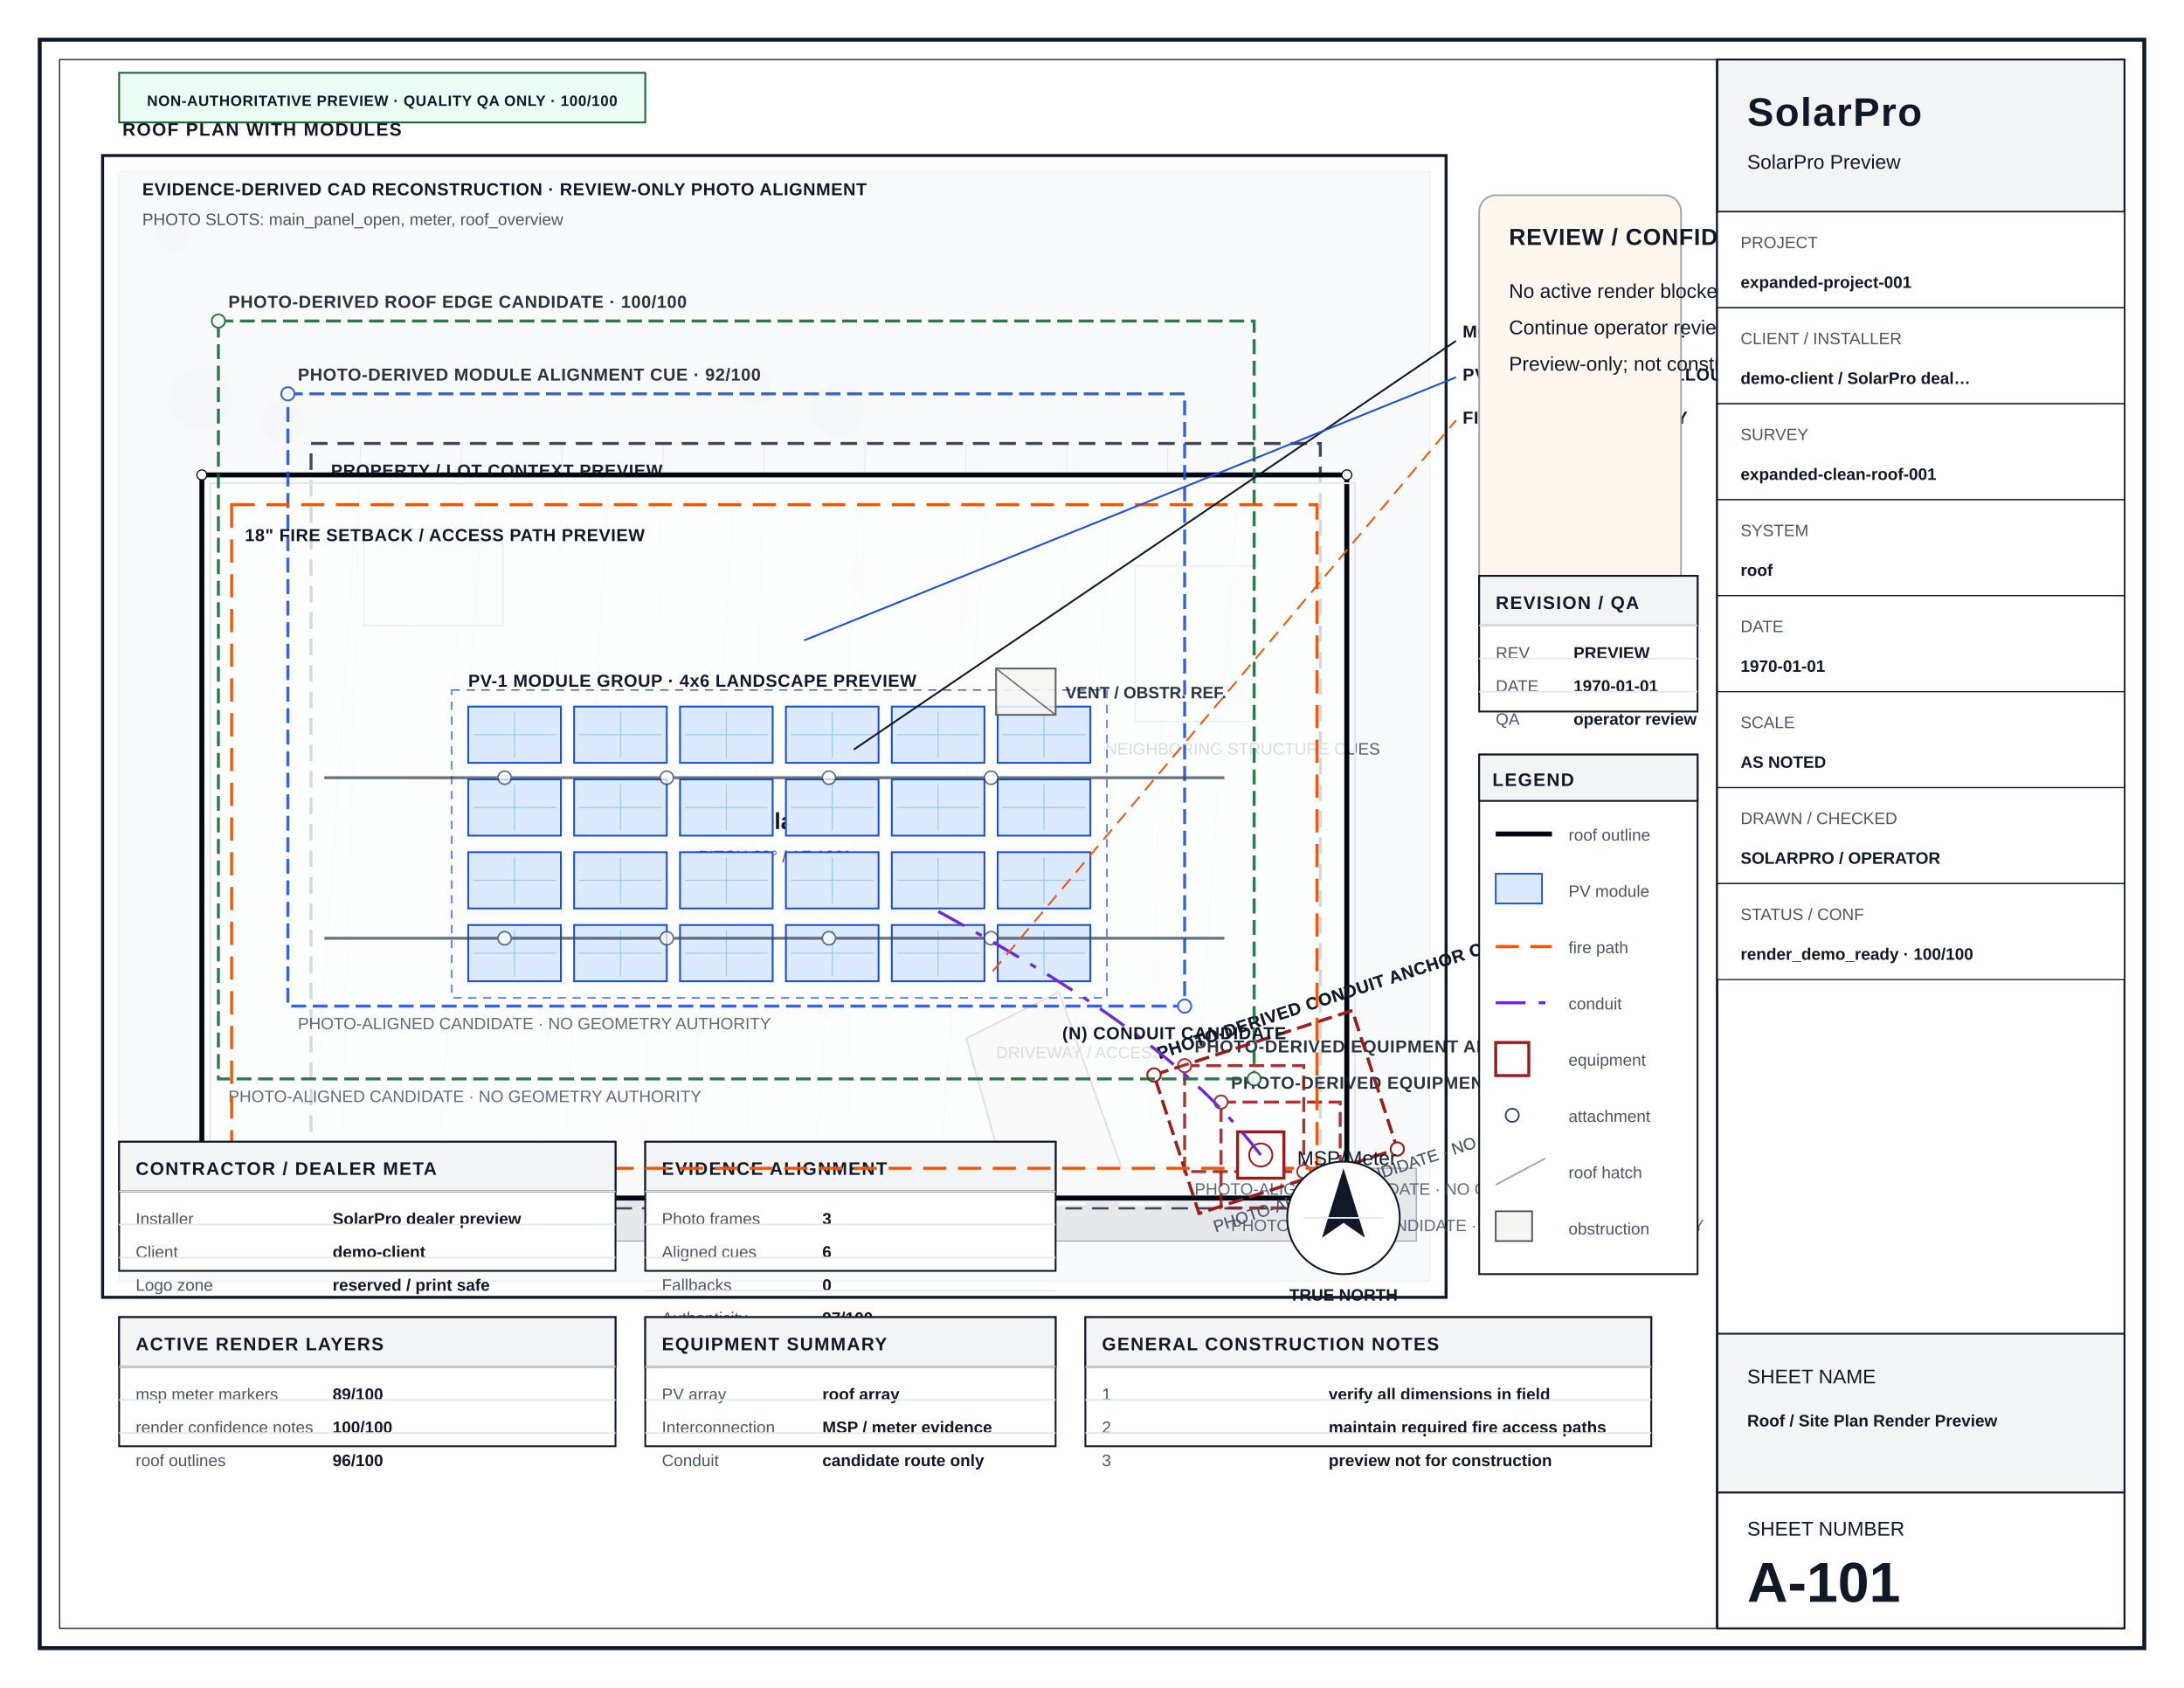
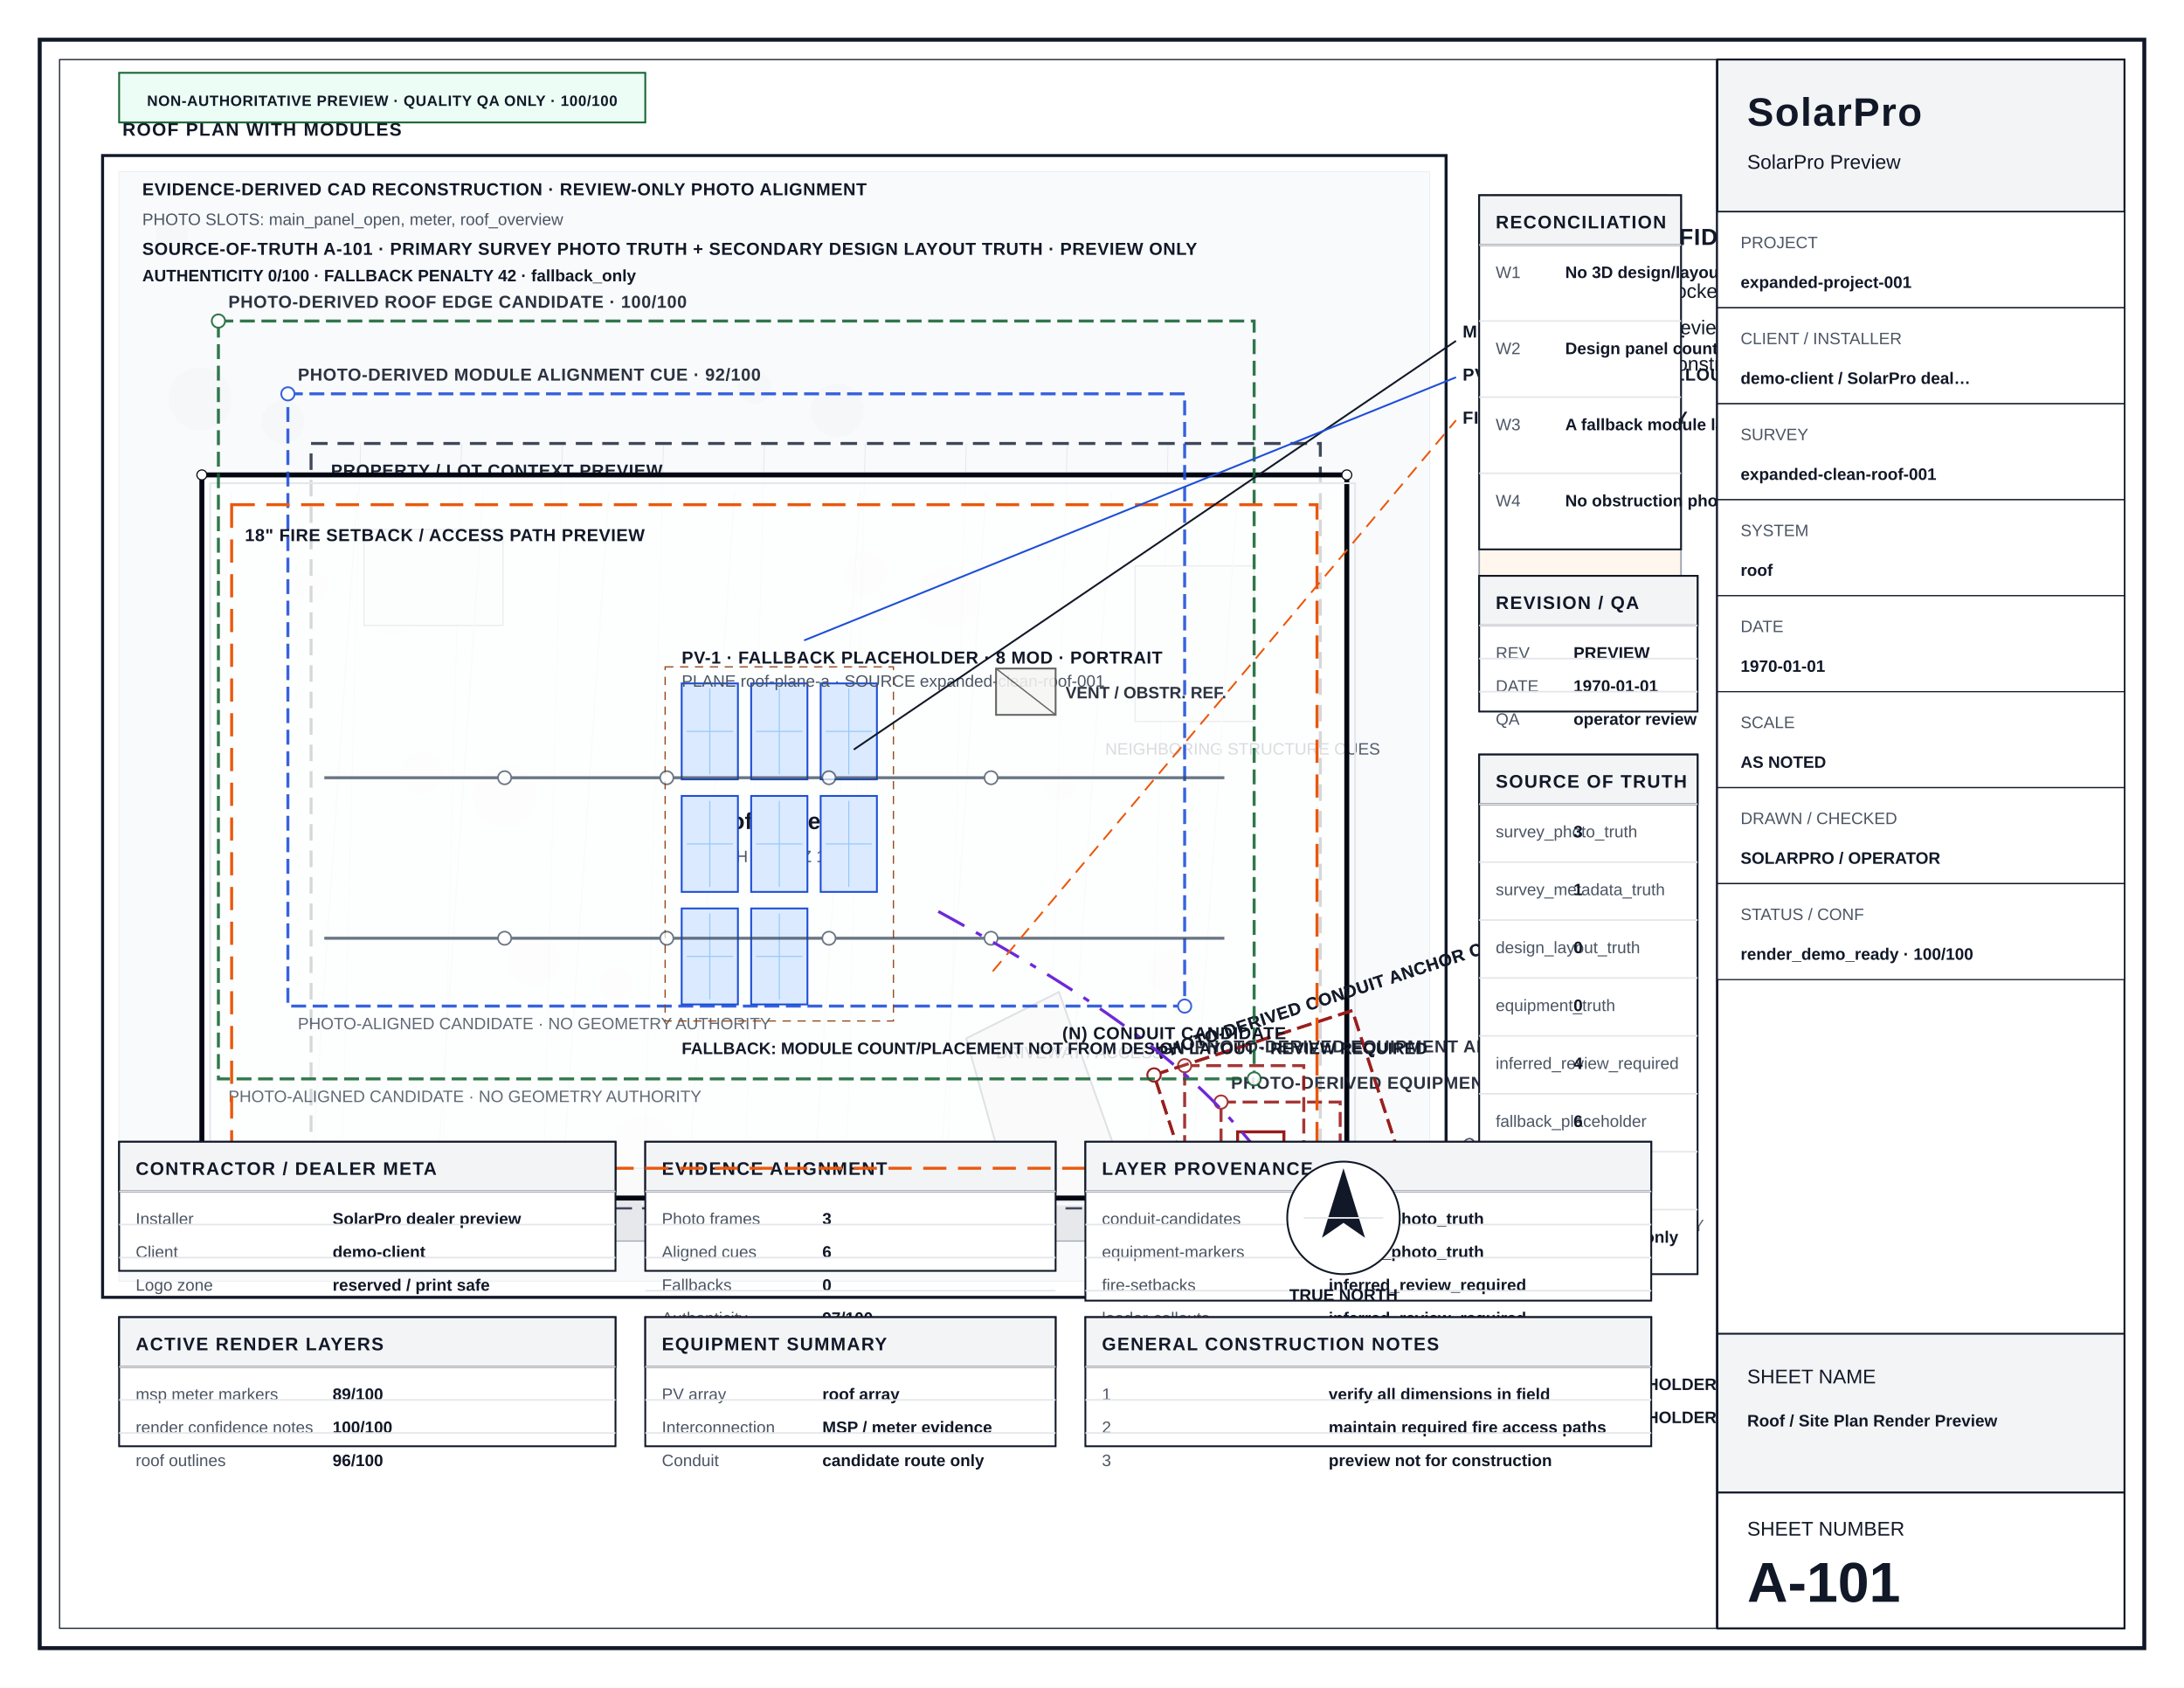
<svg xmlns="http://www.w3.org/2000/svg" width="1320" height="1020" viewBox="0 0 1320 1020" role="img">
  <defs>
    <style>.title{font:800 24px Arial,sans-serif;letter-spacing:.8px;fill:#111827}.drawingTitle{font:800 24px Arial,sans-serif;letter-spacing:.5px;fill:#111827}.sheetno{font:900 34px Arial,sans-serif;fill:#111827}.metric{font:800 24px Arial,sans-serif;fill:#111827}.panelTitle{font:800 14px Arial,sans-serif;letter-spacing:.4px;fill:#111827}.tableHead{font:800 11px Arial,sans-serif;letter-spacing:.7px;fill:#111827}.label{font:800 14px Arial,sans-serif;fill:#111827}.small{font:12px Arial,sans-serif;fill:#111827}.tiny{font:10px Arial,sans-serif;fill:#4b5563}.tinyStrong{font:700 10px Arial,sans-serif;fill:#111827}.callout{font:700 10.5px Arial,sans-serif;letter-spacing:.3px;fill:#111827}.badge{font:700 12px Arial,sans-serif;fill:#111827}.stamp{font:800 9px Arial,sans-serif;letter-spacing:.3px;fill:#111827}</style>
  </defs>
  <rect width="100%" height="100%" fill="#ffffff" />
  <g>
    <rect x="24" y="24" width="1272" height="972" fill="none" stroke="#111827" stroke-width="2.4" />
    <rect x="36" y="36" width="1248" height="948" fill="none" stroke="#111827" stroke-width="0.7" />
    <line x1="1038" y1="36" x2="1038" y2="984" stroke="#111827" stroke-width="1.8" />
  </g>
  <rect x="62" y="94" width="812" height="690" fill="#fff" stroke="#111827" stroke-width="1.8" />
  <rect x="72" y="104" width="792" height="670" fill="none" stroke="#e5e7eb" stroke-width="0.7" />
  <g opacity="0.20">
    <line x1="102" y1="110" x2="102" y2="768" stroke="#d1d5db" stroke-width="0.6" />
    <line x1="172" y1="110" x2="172" y2="768" stroke="#d1d5db" stroke-width="0.6" />
    <line x1="242" y1="110" x2="242" y2="768" stroke="#d1d5db" stroke-width="0.6" />
    <line x1="312" y1="110" x2="312" y2="768" stroke="#d1d5db" stroke-width="0.6" />
    <line x1="382" y1="110" x2="382" y2="768" stroke="#d1d5db" stroke-width="0.6" />
    <line x1="452" y1="110" x2="452" y2="768" stroke="#d1d5db" stroke-width="0.6" />
    <line x1="522" y1="110" x2="522" y2="768" stroke="#d1d5db" stroke-width="0.6" />
    <line x1="592" y1="110" x2="592" y2="768" stroke="#d1d5db" stroke-width="0.6" />
    <line x1="662" y1="110" x2="662" y2="768" stroke="#d1d5db" stroke-width="0.6" />
    <line x1="732" y1="110" x2="732" y2="768" stroke="#d1d5db" stroke-width="0.6" />
    <line x1="802" y1="110" x2="802" y2="768" stroke="#d1d5db" stroke-width="0.6" />
    <line x1="78" y1="136" x2="858" y2="136" stroke="#d1d5db" stroke-width="0.6" />
    <line x1="78" y1="206" x2="858" y2="206" stroke="#d1d5db" stroke-width="0.6" />
    <line x1="78" y1="276" x2="858" y2="276" stroke="#d1d5db" stroke-width="0.6" />
    <line x1="78" y1="346" x2="858" y2="346" stroke="#d1d5db" stroke-width="0.6" />
    <line x1="78" y1="416" x2="858" y2="416" stroke="#d1d5db" stroke-width="0.6" />
    <line x1="78" y1="486" x2="858" y2="486" stroke="#d1d5db" stroke-width="0.6" />
    <line x1="78" y1="556" x2="858" y2="556" stroke="#d1d5db" stroke-width="0.6" />
    <line x1="78" y1="626" x2="858" y2="626" stroke="#d1d5db" stroke-width="0.6" />
    <line x1="78" y1="696" x2="858" y2="696" stroke="#d1d5db" stroke-width="0.6" />
  </g>
  <text x="74" y="82" class="tableHead">ROOF PLAN WITH MODULES</text>
  <g opacity="0.96">
    <rect x="72" y="104" width="792" height="670" fill="#f8fafc" />
    <g opacity="0.55">
      <circle cx="104" cy="142" r="10" fill="#e5e7eb" opacity="0.28" />
      <circle cx="171" cy="255" r="13" fill="#e5e7eb" opacity="0.28" />
      <circle cx="238" cy="368" r="16" fill="#e5e7eb" opacity="0.28" />
      <circle cx="305" cy="481" r="19" fill="#e5e7eb" opacity="0.28" />
      <circle cx="372" cy="594" r="10" fill="#e5e7eb" opacity="0.28" />
      <circle cx="439" cy="707" r="13" fill="#e5e7eb" opacity="0.28" />
      <circle cx="506" cy="248" r="16" fill="#e5e7eb" opacity="0.28" />
      <circle cx="573" cy="361" r="19" fill="#e5e7eb" opacity="0.28" />
      <circle cx="640" cy="474" r="10" fill="#e5e7eb" opacity="0.28" />
      <circle cx="707" cy="587" r="13" fill="#e5e7eb" opacity="0.28" />
      <circle cx="774" cy="700" r="16" fill="#e5e7eb" opacity="0.28" />
      <circle cx="121" cy="241" r="19" fill="#e5e7eb" opacity="0.28" />
      <circle cx="188" cy="354" r="10" fill="#e5e7eb" opacity="0.28" />
      <circle cx="255" cy="467" r="13" fill="#e5e7eb" opacity="0.28" />
      <circle cx="322" cy="580" r="16" fill="#e5e7eb" opacity="0.28" />
      <circle cx="389" cy="693" r="19" fill="#e5e7eb" opacity="0.28" />
      <circle cx="456" cy="234" r="10" fill="#e5e7eb" opacity="0.28" />
      <circle cx="523" cy="347" r="13" fill="#e5e7eb" opacity="0.28" />
    </g>
    <rect x="80" y="706" width="776" height="44" fill="#e5e7eb" stroke="#9ca3af" stroke-width="0.7" />
    <line x1="100" y1="728" x2="836" y2="728" stroke="#f8fafc" stroke-width="3" stroke-dasharray="28 20" />
    <text x="92" y="742" class="tiny">STREET / ACCESS CONTEXT (DIAGRAMMATIC)</text>
    <line x1="218" y1="268" x2="206" y2="730" stroke="#cbd5e1" stroke-width="0.45" opacity="0.55" />
    <line x1="279" y1="268" x2="267" y2="730" stroke="#cbd5e1" stroke-width="0.45" opacity="0.55" />
    <line x1="340" y1="268" x2="328" y2="730" stroke="#cbd5e1" stroke-width="0.45" opacity="0.55" />
    <line x1="401" y1="268" x2="389" y2="730" stroke="#cbd5e1" stroke-width="0.45" opacity="0.55" />
    <line x1="462" y1="268" x2="450" y2="730" stroke="#cbd5e1" stroke-width="0.45" opacity="0.55" />
    <line x1="523" y1="268" x2="511" y2="730" stroke="#cbd5e1" stroke-width="0.45" opacity="0.55" />
    <line x1="584" y1="268" x2="572" y2="730" stroke="#cbd5e1" stroke-width="0.45" opacity="0.55" />
    <line x1="645" y1="268" x2="633" y2="730" stroke="#cbd5e1" stroke-width="0.45" opacity="0.55" />
    <line x1="706" y1="268" x2="694" y2="730" stroke="#cbd5e1" stroke-width="0.45" opacity="0.55" />
    <rect x="188" y="268" width="610" height="462" fill="none" stroke="#374151" stroke-width="1.8" stroke-dasharray="10 6" />
    <text x="200" y="288" class="callout">PROPERTY / LOT CONTEXT PREVIEW</text>
    <path d="M 606 706 L 584 627.5 L 640 599.5 L 678 706" fill="#e5e7eb" stroke="#6b7280" stroke-width="1.1" />
    <text x="602" y="639.5" class="tiny">DRIVEWAY / ACCESS</text>
    <rect x="220" y="320" width="84" height="58" fill="#f3f4f6" stroke="#9ca3af" stroke-width="0.7" />
    <rect x="686" y="342" width="72" height="94" fill="#f3f4f6" stroke="#9ca3af" stroke-width="0.7" />
    <text x="668" y="456" class="tiny">NEIGHBORING STRUCTURE CUES</text>
  </g>
  <g>
    <clipPath id="clip-roof-plane-a">
      <path d="M 814 724 L 814 287 L 122 287 L 122 724 Z" />
    </clipPath>
    <g clip-path="url(#clip-roof-plane-a)">
      <line x1="140" y1="297" x2="112" y2="714" stroke="#e5e7eb" stroke-width="0.7" />
      <line x1="216" y1="297" x2="188" y2="714" stroke="#e5e7eb" stroke-width="0.7" />
      <line x1="292" y1="297" x2="264" y2="714" stroke="#e5e7eb" stroke-width="0.7" />
      <line x1="368" y1="297" x2="340" y2="714" stroke="#e5e7eb" stroke-width="0.7" />
      <line x1="444" y1="297" x2="416" y2="714" stroke="#e5e7eb" stroke-width="0.7" />
      <line x1="520" y1="297" x2="492" y2="714" stroke="#e5e7eb" stroke-width="0.7" />
      <line x1="596" y1="297" x2="568" y2="714" stroke="#e5e7eb" stroke-width="0.7" />
      <line x1="672" y1="297" x2="644" y2="714" stroke="#e5e7eb" stroke-width="0.7" />
      <line x1="748" y1="297" x2="720" y2="714" stroke="#e5e7eb" stroke-width="0.7" />
    </g>
    <path d="M 814 724 L 814 287 L 122 287 L 122 724 Z" fill="#ffffff" fill-opacity="0.78" stroke="#030712" stroke-width="3" />
    <path d="M 814 724 L 814 287 L 122 287 L 122 724 Z" fill="none" stroke="#e5e7eb" stroke-width="1.1" transform="translate(5 5)" />
    <circle cx="814" cy="724" r="3" fill="#fff" stroke="#030712" stroke-width="0.7" />
    <circle cx="814" cy="287" r="3" fill="#fff" stroke="#030712" stroke-width="0.7" />
    <circle cx="122" cy="287" r="3" fill="#fff" stroke="#030712" stroke-width="0.7" />
    <circle cx="122" cy="724" r="3" fill="#fff" stroke="#030712" stroke-width="0.7" />
    <text x="468" y="501" text-anchor="middle" class="label">roof-plane-a</text>
    <text x="468" y="521" text-anchor="middle" class="tiny">PITCH 22° / AZ 180°</text>
  </g>
  <g>
    <text x="86" y="118" class="callout" fill="#166534">EVIDENCE-DERIVED CAD RECONSTRUCTION · REVIEW-ONLY PHOTO ALIGNMENT</text>
    <text x="86" y="136" class="tiny">PHOTO SLOTS: main_panel_open, meter, roof_overview</text>
    <g opacity="0.88" transform="rotate(0 774 698)">
      <rect x="738" y="666" width="72" height="64" fill="none" stroke="#991b1b" stroke-width="1.8" stroke-dasharray="9 4" />
      <circle cx="738" cy="666" r="4" fill="#fff" stroke="#991b1b" stroke-width="1.1" />
      <circle cx="810" cy="730" r="4" fill="#fff" stroke="#991b1b" stroke-width="1.1" />
      <text x="744" y="658" class="callout" fill="#991b1b">PHOTO-DERIVED EQUIPMENT ANCHOR · 100/100</text>
      <text x="744" y="744" class="tiny">PHOTO-ALIGNED CANDIDATE · NO GEOMETRY AUTHORITY</text>
    </g>
    <g opacity="0.88" transform="rotate(-18 771 672)">
      <rect x="708" y="628" width="126" height="88" fill="none" stroke="#991b1b" stroke-width="1.8" stroke-dasharray="9 4" />
      <circle cx="708" cy="628" r="4" fill="#fff" stroke="#991b1b" stroke-width="1.1" />
      <circle cx="834" cy="716" r="4" fill="#fff" stroke="#991b1b" stroke-width="1.1" />
      <text x="714" y="620" class="callout" fill="#991b1b">PHOTO-DERIVED CONDUIT ANCHOR CUE · 88/100</text>
      <text x="714" y="730" class="tiny">PHOTO-ALIGNED CANDIDATE · NO GEOMETRY AUTHORITY</text>
    </g>
    <g opacity="0.88" transform="rotate(0 752 676)">
      <rect x="716" y="644" width="72" height="64" fill="none" stroke="#991b1b" stroke-width="1.8" stroke-dasharray="9 4" />
      <circle cx="716" cy="644" r="4" fill="#fff" stroke="#991b1b" stroke-width="1.1" />
      <circle cx="788" cy="708" r="4" fill="#fff" stroke="#991b1b" stroke-width="1.1" />
      <text x="722" y="636" class="callout" fill="#991b1b">PHOTO-DERIVED EQUIPMENT ANCHOR · 100/100</text>
      <text x="722" y="722" class="tiny">PHOTO-ALIGNED CANDIDATE · NO GEOMETRY AUTHORITY</text>
    </g>
    <g opacity="0.88" transform="rotate(-18 771 672)">
      <rect x="708" y="628" width="126" height="88" fill="none" stroke="#991b1b" stroke-width="1.8" stroke-dasharray="9 4" />
      <circle cx="708" cy="628" r="4" fill="#fff" stroke="#991b1b" stroke-width="1.1" />
      <circle cx="834" cy="716" r="4" fill="#fff" stroke="#991b1b" stroke-width="1.1" />
      <text x="714" y="620" class="callout" fill="#991b1b">PHOTO-DERIVED CONDUIT ANCHOR CUE · 88/100</text>
      <text x="714" y="730" class="tiny">PHOTO-ALIGNED CANDIDATE · NO GEOMETRY AUTHORITY</text>
    </g>
    <g opacity="0.88" transform="rotate(0 445 423)">
      <rect x="132" y="194" width="626" height="458" fill="none" stroke="#166534" stroke-width="1.8" stroke-dasharray="9 4" />
      <circle cx="132" cy="194" r="4" fill="#fff" stroke="#166534" stroke-width="1.1" />
      <circle cx="758" cy="652" r="4" fill="#fff" stroke="#166534" stroke-width="1.1" />
      <text x="138" y="186" class="callout" fill="#166534">PHOTO-DERIVED ROOF EDGE CANDIDATE · 100/100</text>
      <text x="138" y="666" class="tiny">PHOTO-ALIGNED CANDIDATE · NO GEOMETRY AUTHORITY</text>
    </g>
    <g opacity="0.88" transform="rotate(0 445 423)">
      <rect x="174" y="238" width="542" height="370" fill="none" stroke="#1d4ed8" stroke-width="1.8" stroke-dasharray="9 4" />
      <circle cx="174" cy="238" r="4" fill="#fff" stroke="#1d4ed8" stroke-width="1.1" />
      <circle cx="716" cy="608" r="4" fill="#fff" stroke="#1d4ed8" stroke-width="1.1" />
      <text x="180" y="230" class="callout" fill="#1d4ed8">PHOTO-DERIVED MODULE ALIGNMENT CUE · 92/100</text>
      <text x="180" y="622" class="tiny">PHOTO-ALIGNED CANDIDATE · NO GEOMETRY AUTHORITY</text>
    </g>
    <g>
      <rect x="390" y="690" width="248" height="78" fill="#fff" stroke="#111827" stroke-width="1.1" />
      <rect x="390" y="690" width="248" height="30" fill="#f3f4f6" stroke="#111827" stroke-width="1.1" />
      <text x="400" y="710" class="tableHead">EVIDENCE ALIGNMENT</text>
      <line x1="390" y1="720" x2="638" y2="720" stroke="#e5e7eb" />
      <text x="400" y="740" class="tiny">Photo frames</text>
      <text x="497" y="740" class="tinyStrong">3</text>
      <line x1="390" y1="740" x2="638" y2="740" stroke="#e5e7eb" />
      <text x="400" y="760" class="tiny">Aligned cues</text>
      <text x="497" y="760" class="tinyStrong">6</text>
      <line x1="390" y1="760" x2="638" y2="760" stroke="#e5e7eb" />
      <text x="400" y="780" class="tiny">Fallbacks</text>
      <text x="497" y="780" class="tinyStrong">0</text>
      <line x1="390" y1="780" x2="638" y2="780" stroke="#e5e7eb" />
      <text x="400" y="800" class="tiny">Authenticity</text>
      <text x="497" y="800" class="tinyStrong">97/100</text>
    </g>
  </g>
  <rect x="140" y="305" width="656" height="401" fill="none" stroke="#ea580c" stroke-width="1.8" stroke-dasharray="14 7" />
  <text x="148" y="327" class="callout" fill="#ea580c">18" FIRE SETBACK / ACCESS PATH PREVIEW</text>
  <g>
-     <rect x="273" y="417" width="396" height="186" fill="none" stroke="#1d4ed8" stroke-width="0.7" stroke-dasharray="5 4" />
-     <g>
-       <rect x="283" y="427" width="56" height="34" fill="#dbeafe" stroke="#1d4ed8" stroke-width="1.1" />
-       <line x1="311" y1="430" x2="311" y2="458" stroke="#93c5fd" stroke-width="0.6" />
-       <line x1="286" y1="444" x2="336" y2="444" stroke="#93c5fd" stroke-width="0.6" />
-     </g>
-     <g>
-       <rect x="347" y="427" width="56" height="34" fill="#dbeafe" stroke="#1d4ed8" stroke-width="1.1" />
-       <line x1="375" y1="430" x2="375" y2="458" stroke="#93c5fd" stroke-width="0.6" />
-       <line x1="350" y1="444" x2="400" y2="444" stroke="#93c5fd" stroke-width="0.6" />
-     </g>
-     <g>
-       <rect x="411" y="427" width="56" height="34" fill="#dbeafe" stroke="#1d4ed8" stroke-width="1.1" />
-       <line x1="439" y1="430" x2="439" y2="458" stroke="#93c5fd" stroke-width="0.6" />
-       <line x1="414" y1="444" x2="464" y2="444" stroke="#93c5fd" stroke-width="0.6" />
-     </g>
-     <g>
-       <rect x="475" y="427" width="56" height="34" fill="#dbeafe" stroke="#1d4ed8" stroke-width="1.1" />
-       <line x1="503" y1="430" x2="503" y2="458" stroke="#93c5fd" stroke-width="0.6" />
-       <line x1="478" y1="444" x2="528" y2="444" stroke="#93c5fd" stroke-width="0.6" />
-     </g>
-     <g>
-       <rect x="539" y="427" width="56" height="34" fill="#dbeafe" stroke="#1d4ed8" stroke-width="1.1" />
-       <line x1="567" y1="430" x2="567" y2="458" stroke="#93c5fd" stroke-width="0.6" />
-       <line x1="542" y1="444" x2="592" y2="444" stroke="#93c5fd" stroke-width="0.6" />
-     </g>
-     <g>
-       <rect x="603" y="427" width="56" height="34" fill="#dbeafe" stroke="#1d4ed8" stroke-width="1.1" />
-       <line x1="631" y1="430" x2="631" y2="458" stroke="#93c5fd" stroke-width="0.6" />
-       <line x1="606" y1="444" x2="656" y2="444" stroke="#93c5fd" stroke-width="0.6" />
-     </g>
-     <g>
-       <rect x="283" y="471" width="56" height="34" fill="#dbeafe" stroke="#1d4ed8" stroke-width="1.1" />
-       <line x1="311" y1="474" x2="311" y2="502" stroke="#93c5fd" stroke-width="0.6" />
-       <line x1="286" y1="488" x2="336" y2="488" stroke="#93c5fd" stroke-width="0.6" />
-     </g>
-     <g>
-       <rect x="347" y="471" width="56" height="34" fill="#dbeafe" stroke="#1d4ed8" stroke-width="1.1" />
-       <line x1="375" y1="474" x2="375" y2="502" stroke="#93c5fd" stroke-width="0.6" />
-       <line x1="350" y1="488" x2="400" y2="488" stroke="#93c5fd" stroke-width="0.6" />
-     </g>
-     <g>
-       <rect x="411" y="471" width="56" height="34" fill="#dbeafe" stroke="#1d4ed8" stroke-width="1.1" />
-       <line x1="439" y1="474" x2="439" y2="502" stroke="#93c5fd" stroke-width="0.6" />
-       <line x1="414" y1="488" x2="464" y2="488" stroke="#93c5fd" stroke-width="0.6" />
-     </g>
-     <g>
-       <rect x="475" y="471" width="56" height="34" fill="#dbeafe" stroke="#1d4ed8" stroke-width="1.1" />
-       <line x1="503" y1="474" x2="503" y2="502" stroke="#93c5fd" stroke-width="0.6" />
-       <line x1="478" y1="488" x2="528" y2="488" stroke="#93c5fd" stroke-width="0.6" />
-     </g>
-     <g>
-       <rect x="539" y="471" width="56" height="34" fill="#dbeafe" stroke="#1d4ed8" stroke-width="1.1" />
-       <line x1="567" y1="474" x2="567" y2="502" stroke="#93c5fd" stroke-width="0.6" />
-       <line x1="542" y1="488" x2="592" y2="488" stroke="#93c5fd" stroke-width="0.6" />
-     </g>
-     <g>
-       <rect x="603" y="471" width="56" height="34" fill="#dbeafe" stroke="#1d4ed8" stroke-width="1.1" />
-       <line x1="631" y1="474" x2="631" y2="502" stroke="#93c5fd" stroke-width="0.6" />
-       <line x1="606" y1="488" x2="656" y2="488" stroke="#93c5fd" stroke-width="0.6" />
-     </g>
-     <g>
-       <rect x="283" y="515" width="56" height="34" fill="#dbeafe" stroke="#1d4ed8" stroke-width="1.1" />
-       <line x1="311" y1="518" x2="311" y2="546" stroke="#93c5fd" stroke-width="0.6" />
-       <line x1="286" y1="532" x2="336" y2="532" stroke="#93c5fd" stroke-width="0.6" />
-     </g>
-     <g>
-       <rect x="347" y="515" width="56" height="34" fill="#dbeafe" stroke="#1d4ed8" stroke-width="1.1" />
-       <line x1="375" y1="518" x2="375" y2="546" stroke="#93c5fd" stroke-width="0.6" />
-       <line x1="350" y1="532" x2="400" y2="532" stroke="#93c5fd" stroke-width="0.6" />
-     </g>
-     <g>
-       <rect x="411" y="515" width="56" height="34" fill="#dbeafe" stroke="#1d4ed8" stroke-width="1.1" />
-       <line x1="439" y1="518" x2="439" y2="546" stroke="#93c5fd" stroke-width="0.6" />
-       <line x1="414" y1="532" x2="464" y2="532" stroke="#93c5fd" stroke-width="0.6" />
-     </g>
-     <g>
-       <rect x="475" y="515" width="56" height="34" fill="#dbeafe" stroke="#1d4ed8" stroke-width="1.1" />
-       <line x1="503" y1="518" x2="503" y2="546" stroke="#93c5fd" stroke-width="0.6" />
-       <line x1="478" y1="532" x2="528" y2="532" stroke="#93c5fd" stroke-width="0.6" />
-     </g>
-     <g>
-       <rect x="539" y="515" width="56" height="34" fill="#dbeafe" stroke="#1d4ed8" stroke-width="1.1" />
-       <line x1="567" y1="518" x2="567" y2="546" stroke="#93c5fd" stroke-width="0.6" />
-       <line x1="542" y1="532" x2="592" y2="532" stroke="#93c5fd" stroke-width="0.6" />
-     </g>
-     <g>
-       <rect x="603" y="515" width="56" height="34" fill="#dbeafe" stroke="#1d4ed8" stroke-width="1.1" />
-       <line x1="631" y1="518" x2="631" y2="546" stroke="#93c5fd" stroke-width="0.6" />
-       <line x1="606" y1="532" x2="656" y2="532" stroke="#93c5fd" stroke-width="0.6" />
-     </g>
-     <g>
-       <rect x="283" y="559" width="56" height="34" fill="#dbeafe" stroke="#1d4ed8" stroke-width="1.1" />
-       <line x1="311" y1="562" x2="311" y2="590" stroke="#93c5fd" stroke-width="0.6" />
-       <line x1="286" y1="576" x2="336" y2="576" stroke="#93c5fd" stroke-width="0.6" />
-     </g>
-     <g>
-       <rect x="347" y="559" width="56" height="34" fill="#dbeafe" stroke="#1d4ed8" stroke-width="1.1" />
-       <line x1="375" y1="562" x2="375" y2="590" stroke="#93c5fd" stroke-width="0.6" />
-       <line x1="350" y1="576" x2="400" y2="576" stroke="#93c5fd" stroke-width="0.6" />
-     </g>
-     <g>
-       <rect x="411" y="559" width="56" height="34" fill="#dbeafe" stroke="#1d4ed8" stroke-width="1.1" />
-       <line x1="439" y1="562" x2="439" y2="590" stroke="#93c5fd" stroke-width="0.6" />
-       <line x1="414" y1="576" x2="464" y2="576" stroke="#93c5fd" stroke-width="0.6" />
-     </g>
-     <g>
-       <rect x="475" y="559" width="56" height="34" fill="#dbeafe" stroke="#1d4ed8" stroke-width="1.1" />
-       <line x1="503" y1="562" x2="503" y2="590" stroke="#93c5fd" stroke-width="0.6" />
-       <line x1="478" y1="576" x2="528" y2="576" stroke="#93c5fd" stroke-width="0.6" />
-     </g>
-     <g>
-       <rect x="539" y="559" width="56" height="34" fill="#dbeafe" stroke="#1d4ed8" stroke-width="1.1" />
-       <line x1="567" y1="562" x2="567" y2="590" stroke="#93c5fd" stroke-width="0.6" />
-       <line x1="542" y1="576" x2="592" y2="576" stroke="#93c5fd" stroke-width="0.6" />
-     </g>
-     <g>
-       <rect x="603" y="559" width="56" height="34" fill="#dbeafe" stroke="#1d4ed8" stroke-width="1.1" />
-       <line x1="631" y1="562" x2="631" y2="590" stroke="#93c5fd" stroke-width="0.6" />
-       <line x1="606" y1="576" x2="656" y2="576" stroke="#93c5fd" stroke-width="0.6" />
-     </g>
-     <text x="283" y="415" class="callout" fill="#1d4ed8">PV-1 MODULE GROUP · 4x6 LANDSCAPE PREVIEW</text>
+     <rect x="402" y="403" width="138" height="214" fill="none" stroke="#92400e" stroke-width="0.7" stroke-dasharray="5 4" />
+     <g>
+       <rect x="412" y="413" width="34" height="58" fill="#dbeafe" stroke="#1d4ed8" stroke-width="1.1" />
+       <line x1="429" y1="416" x2="429" y2="468" stroke="#93c5fd" stroke-width="0.6" />
+       <line x1="415" y1="442" x2="443" y2="442" stroke="#93c5fd" stroke-width="0.6" />
+     </g>
+     <g>
+       <rect x="454" y="413" width="34" height="58" fill="#dbeafe" stroke="#1d4ed8" stroke-width="1.1" />
+       <line x1="471" y1="416" x2="471" y2="468" stroke="#93c5fd" stroke-width="0.6" />
+       <line x1="457" y1="442" x2="485" y2="442" stroke="#93c5fd" stroke-width="0.6" />
+     </g>
+     <g>
+       <rect x="496" y="413" width="34" height="58" fill="#dbeafe" stroke="#1d4ed8" stroke-width="1.1" />
+       <line x1="513" y1="416" x2="513" y2="468" stroke="#93c5fd" stroke-width="0.6" />
+       <line x1="499" y1="442" x2="527" y2="442" stroke="#93c5fd" stroke-width="0.6" />
+     </g>
+     <g>
+       <rect x="412" y="481" width="34" height="58" fill="#dbeafe" stroke="#1d4ed8" stroke-width="1.1" />
+       <line x1="429" y1="484" x2="429" y2="536" stroke="#93c5fd" stroke-width="0.6" />
+       <line x1="415" y1="510" x2="443" y2="510" stroke="#93c5fd" stroke-width="0.6" />
+     </g>
+     <g>
+       <rect x="454" y="481" width="34" height="58" fill="#dbeafe" stroke="#1d4ed8" stroke-width="1.1" />
+       <line x1="471" y1="484" x2="471" y2="536" stroke="#93c5fd" stroke-width="0.6" />
+       <line x1="457" y1="510" x2="485" y2="510" stroke="#93c5fd" stroke-width="0.6" />
+     </g>
+     <g>
+       <rect x="496" y="481" width="34" height="58" fill="#dbeafe" stroke="#1d4ed8" stroke-width="1.1" />
+       <line x1="513" y1="484" x2="513" y2="536" stroke="#93c5fd" stroke-width="0.6" />
+       <line x1="499" y1="510" x2="527" y2="510" stroke="#93c5fd" stroke-width="0.6" />
+     </g>
+     <g>
+       <rect x="412" y="549" width="34" height="58" fill="#dbeafe" stroke="#1d4ed8" stroke-width="1.1" />
+       <line x1="429" y1="552" x2="429" y2="604" stroke="#93c5fd" stroke-width="0.6" />
+       <line x1="415" y1="578" x2="443" y2="578" stroke="#93c5fd" stroke-width="0.6" />
+     </g>
+     <g>
+       <rect x="454" y="549" width="34" height="58" fill="#dbeafe" stroke="#1d4ed8" stroke-width="1.1" />
+       <line x1="471" y1="552" x2="471" y2="604" stroke="#93c5fd" stroke-width="0.6" />
+       <line x1="457" y1="578" x2="485" y2="578" stroke="#93c5fd" stroke-width="0.6" />
+     </g>
+     <text x="412" y="401" class="callout" fill="#92400e">PV-1 · FALLBACK PLACEHOLDER · 8 MOD · PORTRAIT</text>
+     <text x="412" y="415" class="tiny">PLANE roof-plane-a · SOURCE expanded-clean-roof-001</text>
+     <text x="412" y="637" class="tinyStrong" fill="#92400e">FALLBACK: MODULE COUNT/PLACEMENT NOT FROM DESIGN LAYOUT · REVIEW REQUIRED</text>
  </g>
  <g opacity="0.72">
    <line x1="196" y1="567" x2="740" y2="567" stroke="#334155" stroke-width="1.8" />
    <line x1="196" y1="470" x2="740" y2="470" stroke="#334155" stroke-width="1.8" />
    <circle cx="305" cy="567" r="4" fill="#fff" stroke="#334155" />
    <circle cx="305" cy="470" r="4" fill="#fff" stroke="#334155" />
    <circle cx="403" cy="567" r="4" fill="#fff" stroke="#334155" />
    <circle cx="403" cy="470" r="4" fill="#fff" stroke="#334155" />
    <circle cx="501" cy="567" r="4" fill="#fff" stroke="#334155" />
    <circle cx="501" cy="470" r="4" fill="#fff" stroke="#334155" />
    <circle cx="599" cy="567" r="4" fill="#fff" stroke="#334155" />
    <circle cx="599" cy="470" r="4" fill="#fff" stroke="#334155" />
  </g>
  <g opacity="0.88">
    <rect x="602" y="404" width="36" height="28" fill="#f5f5f4" stroke="#525252" stroke-width="1.1" />
    <line x1="602" y1="404" x2="638" y2="432" stroke="#525252" stroke-width="0.8" />
    <text x="644" y="422" class="tinyStrong">VENT / OBSTR. REF.</text>
  </g>
  <g opacity="1">
    <rect x="748" y="684" width="28" height="28" fill="#fff" stroke="#991b1b" stroke-width="1.8" />
    <circle cx="762" cy="698" r="7" fill="none" stroke="#991b1b" stroke-width="1.1" />
    <path d="M 762 698 C 714 636, 646 594, 562 548" fill="none" stroke="#6d28d9" stroke-width="1.8" stroke-dasharray="18 8 4 8" />
    <text x="642" y="628" class="callout" fill="#6d28d9">(N) CONDUIT CANDIDATE</text>
    <text x="784" y="704" class="small">MSP/Meter</text>
  </g>
  <g>
    <path d="M 516 453 L 880 206" fill="none" stroke="#111827" stroke-width="1.1" />
    <text x="884" y="204" class="callout">MODULE PREVIEW ZONE</text>
    <path d="M 486 387 L 880 228" fill="none" stroke="#1d4ed8" stroke-width="1.1" />
    <text x="884" y="230" class="callout" fill="#1d4ed8">PV STRING / GROUP CALLOUT</text>
    <path d="M 600 587 L 880 254" fill="none" stroke="#ea580c" stroke-width="1.1" stroke-dasharray="8 5" />
    <text x="884" y="256" class="callout" fill="#ea580c">FIRE SETBACK OVERLAY</text>
  </g>
  <g>
    <rect x="72" y="796" width="300" height="78" fill="#fff" stroke="#111827" stroke-width="1.1" />
    <rect x="72" y="796" width="300" height="30" fill="#f3f4f6" stroke="#111827" stroke-width="1.1" />
    <text x="82" y="816" class="tableHead">ACTIVE RENDER LAYERS</text>
    <line x1="72" y1="826" x2="372" y2="826" stroke="#e5e7eb" />
    <text x="82" y="846" class="tiny">msp meter markers</text>
    <text x="201" y="846" class="tinyStrong">89/100</text>
    <line x1="72" y1="846" x2="372" y2="846" stroke="#e5e7eb" />
    <text x="82" y="866" class="tiny">render confidence notes</text>
    <text x="201" y="866" class="tinyStrong">100/100</text>
    <line x1="72" y1="866" x2="372" y2="866" stroke="#e5e7eb" />
    <text x="82" y="886" class="tiny">roof outlines</text>
    <text x="201" y="886" class="tinyStrong">96/100</text>
  </g>
  <g>
    <rect x="894" y="118" width="122" height="300" rx="10" fill="#fff7ed" stroke="#9ca3af" />
    <text x="912" y="148" class="panelTitle">REVIEW / CONFIDENCE</text>
    <text x="912" y="180" class="small">No active render blockers.</text>
    <text x="912" y="202" class="small">Continue operator review.</text>
    <text x="912" y="224" class="small">Preview-only; not construction docs.</text>
  </g>
  <g>
    <rect x="894" y="456" width="132" height="314" fill="#fff" stroke="#111827" stroke-width="1.1" />
-     <rect x="894" y="456" width="132" height="28" fill="#f3f4f6" stroke="#111827" stroke-width="1.1" />
-     <text x="902" y="475" class="tableHead">LEGEND</text>
-     <g transform="translate(904 504)">
-       <line x1="0" y1="0" x2="34" y2="0" stroke="#030712" stroke-width="3" />
-       <text x="44" y="4" class="tiny">roof outline</text>
-     </g>
-     <g transform="translate(904 538)">
-       <rect x="0" y="-10" width="28" height="18" fill="#dbeafe" stroke="#1d4ed8" />
-       <text x="44" y="4" class="tiny">PV module</text>
-     </g>
-     <g transform="translate(904 572)">
-       <line x1="0" y1="0" x2="34" y2="0" stroke="#ea580c" stroke-width="1.8" stroke-dasharray="14 7" />
-       <text x="44" y="4" class="tiny">fire path</text>
-     </g>
-     <g transform="translate(904 606)">
-       <line x1="0" y1="0" x2="34" y2="0" stroke="#6d28d9" stroke-width="1.8" stroke-dasharray="18 8 4 8" />
-       <text x="44" y="4" class="tiny">conduit</text>
-     </g>
-     <g transform="translate(904 640)">
-       <rect x="0" y="-10" width="20" height="20" fill="#fff" stroke="#991b1b" stroke-width="1.8" />
-       <text x="44" y="4" class="tiny">equipment</text>
-     </g>
-     <g transform="translate(904 674)">
-       <circle cx="10" cy="0" r="4" fill="#fff" stroke="#334155" />
-       <text x="44" y="4" class="tiny">attachment</text>
-     </g>
-     <g transform="translate(904 708)">
-       <line x1="0" y1="8" x2="30" y2="-8" stroke="#9ca3af" />
-       <text x="44" y="4" class="tiny">roof hatch</text>
-     </g>
-     <g transform="translate(904 742)">
-       <rect x="0" y="-10" width="22" height="18" fill="#f5f5f4" stroke="#525252" />
-       <text x="44" y="4" class="tiny">obstruction</text>
-     </g>
+     <rect x="894" y="456" width="132" height="30" fill="#f3f4f6" stroke="#111827" stroke-width="1.1" />
+     <text x="904" y="476" class="tableHead">SOURCE OF TRUTH</text>
+     <line x1="894" y1="486" x2="1026" y2="486" stroke="#e5e7eb" />
+     <text x="904" y="506" class="tiny">survey_photo_truth</text>
+     <text x="951" y="506" class="tinyStrong">3</text>
+     <line x1="894" y1="521" x2="1026" y2="521" stroke="#e5e7eb" />
+     <text x="904" y="541" class="tiny">survey_metadata_truth</text>
+     <text x="951" y="541" class="tinyStrong">1</text>
+     <line x1="894" y1="556" x2="1026" y2="556" stroke="#e5e7eb" />
+     <text x="904" y="576" class="tiny">design_layout_truth</text>
+     <text x="951" y="576" class="tinyStrong">0</text>
+     <line x1="894" y1="591" x2="1026" y2="591" stroke="#e5e7eb" />
+     <text x="904" y="611" class="tiny">equipment_truth</text>
+     <text x="951" y="611" class="tinyStrong">0</text>
+     <line x1="894" y1="626" x2="1026" y2="626" stroke="#e5e7eb" />
+     <text x="904" y="646" class="tiny">inferred_review_required</text>
+     <text x="951" y="646" class="tinyStrong">4</text>
+     <line x1="894" y1="661" x2="1026" y2="661" stroke="#e5e7eb" />
+     <text x="904" y="681" class="tiny">fallback_placeholder</text>
+     <text x="951" y="681" class="tinyStrong">6</text>
+     <line x1="894" y1="696" x2="1026" y2="696" stroke="#e5e7eb" />
+     <text x="904" y="716" class="tiny">AUTHENTICITY</text>
+     <text x="951" y="716" class="tinyStrong">0/100</text>
+     <line x1="894" y1="731" x2="1026" y2="731" stroke="#e5e7eb" />
+     <text x="904" y="751" class="tiny">RECONCILIATION</text>
+     <text x="951" y="751" class="tinyStrong">fallback_only</text>
+   </g>
+   <g>
+     <g>
+       <rect x="656" y="690" width="342" height="96" fill="#fff" stroke="#111827" stroke-width="1.1" />
+       <rect x="656" y="690" width="342" height="30" fill="#f3f4f6" stroke="#111827" stroke-width="1.1" />
+       <text x="666" y="710" class="tableHead">LAYER PROVENANCE</text>
+       <line x1="656" y1="720" x2="998" y2="720" stroke="#e5e7eb" />
+       <text x="666" y="740" class="tiny">conduit-candidates</text>
+       <text x="803" y="740" class="tinyStrong">survey_photo_truth</text>
+       <line x1="656" y1="740" x2="998" y2="740" stroke="#e5e7eb" />
+       <text x="666" y="760" class="tiny">equipment-markers</text>
+       <text x="803" y="760" class="tinyStrong">survey_photo_truth</text>
+       <line x1="656" y1="760" x2="998" y2="760" stroke="#e5e7eb" />
+       <text x="666" y="780" class="tiny">fire-setbacks</text>
+       <text x="803" y="780" class="tinyStrong">inferred_review_required</text>
+       <line x1="656" y1="780" x2="998" y2="780" stroke="#e5e7eb" />
+       <text x="666" y="800" class="tiny">leader-callouts</text>
+       <text x="803" y="800" class="tinyStrong">inferred_review_required</text>
+       <line x1="656" y1="800" x2="998" y2="800" stroke="#e5e7eb" />
+       <text x="666" y="820" class="tiny">legend</text>
+       <text x="803" y="820" class="tinyStrong">inferred_review_required</text>
+       <line x1="656" y1="820" x2="998" y2="820" stroke="#e5e7eb" />
+       <text x="666" y="840" class="tiny">module-layout</text>
+       <text x="803" y="840" class="tinyStrong">fallback_placeholder FALLBACK PLACEHOLDER</text>
+       <line x1="656" y1="840" x2="998" y2="840" stroke="#e5e7eb" />
+       <text x="666" y="860" class="tiny">module-string-groups</text>
+       <text x="803" y="860" class="tinyStrong">fallback_placeholder FALLBACK PLACEHOLDER</text>
+     </g>
+     <g>
+       <rect x="894" y="118" width="122" height="214" fill="#fff" stroke="#111827" stroke-width="1.1" />
+       <rect x="894" y="118" width="122" height="30" fill="#f3f4f6" stroke="#111827" stroke-width="1.1" />
+       <text x="904" y="138" class="tableHead">RECONCILIATION</text>
+       <line x1="894" y1="148" x2="1016" y2="148" stroke="#e5e7eb" />
+       <text x="904" y="168" class="tiny">W1</text>
+       <text x="946" y="168" class="tinyStrong">No 3D design/layout handoff supplied; module/…</text>
+       <line x1="894" y1="194" x2="1016" y2="194" stroke="#e5e7eb" />
+       <text x="904" y="214" class="tiny">W2</text>
+       <text x="946" y="214" class="tinyStrong">Design panel count is missing; fallback modul…</text>
+       <line x1="894" y1="240" x2="1016" y2="240" stroke="#e5e7eb" />
+       <text x="904" y="260" class="tiny">W3</text>
+       <text x="946" y="260" class="tinyStrong">A fallback module layout is visible on A-101.</text>
+       <line x1="894" y1="286" x2="1016" y2="286" stroke="#e5e7eb" />
+       <text x="904" y="306" class="tiny">W4</text>
+       <text x="946" y="306" class="tinyStrong">No obstruction photo evidence or design obstr…</text>
+     </g>
+     <text x="86" y="154" class="callout" fill="#92400e">SOURCE-OF-TRUTH A-101 · PRIMARY SURVEY PHOTO TRUTH + SECONDARY DESIGN LAYOUT TRUTH · PREVIEW ONLY</text>
+     <text x="86" y="170" class="tinyStrong" fill="#92400e">AUTHENTICITY 0/100 · FALLBACK PENALTY 42 · fallback_only</text>
  </g>
  <g>
    <rect x="108" y="736" width="150" height="10" fill="#fff" stroke="#111827" />
    <rect x="108" y="736" width="37.5" height="10" fill="#111827" />
    <rect x="183" y="736" width="37.5" height="10" fill="#111827" />
    <line x1="108" y1="746" x2="258" y2="746" stroke="#111827" stroke-width="1.8" />
    <line x1="108" y1="738" x2="108" y2="754" stroke="#111827" />
    <line x1="183" y1="740" x2="183" y2="752" stroke="#111827" />
    <line x1="258" y1="738" x2="258" y2="754" stroke="#111827" />
    <text x="108" y="768" class="tiny">SCALE: DIAGRAMMATIC / VERIFY IN FIELD</text>
  </g>
  <g>
    <circle cx="812" cy="736" r="34" fill="#fff" stroke="#111827" stroke-width="1.1" />
    <path d="M 812 706 l 13 42 l -13 -9 l -13 9 Z" fill="#111827" />
    <line x1="788" y1="736" x2="836" y2="736" stroke="#e5e7eb" />
    <text x="812" y="786" text-anchor="middle" class="tinyStrong">TRUE NORTH</text>
  </g>
  <g>
    <rect x="390" y="796" width="248" height="78" fill="#fff" stroke="#111827" stroke-width="1.1" />
    <rect x="390" y="796" width="248" height="30" fill="#f3f4f6" stroke="#111827" stroke-width="1.1" />
    <text x="400" y="816" class="tableHead">EQUIPMENT SUMMARY</text>
    <line x1="390" y1="826" x2="638" y2="826" stroke="#e5e7eb" />
    <text x="400" y="846" class="tiny">PV array</text>
    <text x="497" y="846" class="tinyStrong">roof array</text>
    <line x1="390" y1="846" x2="638" y2="846" stroke="#e5e7eb" />
    <text x="400" y="866" class="tiny">Interconnection</text>
    <text x="497" y="866" class="tinyStrong">MSP / meter evidence</text>
    <line x1="390" y1="866" x2="638" y2="866" stroke="#e5e7eb" />
    <text x="400" y="886" class="tiny">Conduit</text>
    <text x="497" y="886" class="tinyStrong">candidate route only</text>
  </g>
  <g>
    <rect x="656" y="796" width="342" height="78" fill="#fff" stroke="#111827" stroke-width="1.1" />
    <rect x="656" y="796" width="342" height="30" fill="#f3f4f6" stroke="#111827" stroke-width="1.1" />
    <text x="666" y="816" class="tableHead">GENERAL CONSTRUCTION NOTES</text>
    <line x1="656" y1="826" x2="998" y2="826" stroke="#e5e7eb" />
    <text x="666" y="846" class="tiny">1</text>
    <text x="803" y="846" class="tinyStrong">verify all dimensions in field</text>
    <line x1="656" y1="846" x2="998" y2="846" stroke="#e5e7eb" />
    <text x="666" y="866" class="tiny">2</text>
    <text x="803" y="866" class="tinyStrong">maintain required fire access paths</text>
    <line x1="656" y1="866" x2="998" y2="866" stroke="#e5e7eb" />
    <text x="666" y="886" class="tiny">3</text>
    <text x="803" y="886" class="tinyStrong">preview not for construction</text>
  </g>
  <g>
    <rect x="894" y="348" width="132" height="82" fill="#fff" stroke="#111827" stroke-width="1.1" />
    <rect x="894" y="348" width="132" height="30" fill="#f3f4f6" stroke="#111827" stroke-width="1.1" />
    <text x="904" y="368" class="tableHead">REVISION / QA</text>
    <line x1="894" y1="378" x2="1026" y2="378" stroke="#e5e7eb" />
    <text x="904" y="398" class="tiny">REV</text>
    <text x="951" y="398" class="tinyStrong">PREVIEW</text>
    <line x1="894" y1="398" x2="1026" y2="398" stroke="#e5e7eb" />
    <text x="904" y="418" class="tiny">DATE</text>
    <text x="951" y="418" class="tinyStrong">1970-01-01</text>
    <line x1="894" y1="418" x2="1026" y2="418" stroke="#e5e7eb" />
    <text x="904" y="438" class="tiny">QA</text>
    <text x="951" y="438" class="tinyStrong">operator review</text>
  </g>
  <g>
    <rect x="72" y="690" width="300" height="78" fill="#fff" stroke="#111827" stroke-width="1.1" />
    <rect x="72" y="690" width="300" height="30" fill="#f3f4f6" stroke="#111827" stroke-width="1.1" />
    <text x="82" y="710" class="tableHead">CONTRACTOR / DEALER META</text>
    <line x1="72" y1="720" x2="372" y2="720" stroke="#e5e7eb" />
    <text x="82" y="740" class="tiny">Installer</text>
    <text x="201" y="740" class="tinyStrong">SolarPro dealer preview</text>
    <line x1="72" y1="740" x2="372" y2="740" stroke="#e5e7eb" />
    <text x="82" y="760" class="tiny">Client</text>
    <text x="201" y="760" class="tinyStrong">demo-client</text>
    <line x1="72" y1="760" x2="372" y2="760" stroke="#e5e7eb" />
    <text x="82" y="780" class="tiny">Logo zone</text>
    <text x="201" y="780" class="tinyStrong">reserved / print safe</text>
  </g>
  <g>
    <rect x="1038" y="36" width="246" height="948" fill="#fff" stroke="#111827" stroke-width="1.1" />
    <rect x="1038" y="36" width="246" height="92" fill="#f3f4f6" stroke="#111827" stroke-width="1.1" />
    <text x="1056" y="76" class="title">SolarPro</text>
    <text x="1056" y="102" class="small">SolarPro Preview</text>
    <rect x="1038" y="128" width="246" height="58" fill="#fff" stroke="#111827" stroke-width="0.7" />
    <text x="1052" y="150" class="tiny">PROJECT</text>
    <text x="1052" y="174" class="tinyStrong">expanded-project-001</text>
    <rect x="1038" y="186" width="246" height="58" fill="#fff" stroke="#111827" stroke-width="0.7" />
    <text x="1052" y="208" class="tiny">CLIENT / INSTALLER</text>
    <text x="1052" y="232" class="tinyStrong">demo-client / SolarPro deal…</text>
    <rect x="1038" y="244" width="246" height="58" fill="#fff" stroke="#111827" stroke-width="0.7" />
    <text x="1052" y="266" class="tiny">SURVEY</text>
    <text x="1052" y="290" class="tinyStrong">expanded-clean-roof-001</text>
    <rect x="1038" y="302" width="246" height="58" fill="#fff" stroke="#111827" stroke-width="0.7" />
    <text x="1052" y="324" class="tiny">SYSTEM</text>
    <text x="1052" y="348" class="tinyStrong">roof</text>
    <rect x="1038" y="360" width="246" height="58" fill="#fff" stroke="#111827" stroke-width="0.7" />
    <text x="1052" y="382" class="tiny">DATE</text>
    <text x="1052" y="406" class="tinyStrong">1970-01-01</text>
    <rect x="1038" y="418" width="246" height="58" fill="#fff" stroke="#111827" stroke-width="0.7" />
    <text x="1052" y="440" class="tiny">SCALE</text>
    <text x="1052" y="464" class="tinyStrong">AS NOTED</text>
    <rect x="1038" y="476" width="246" height="58" fill="#fff" stroke="#111827" stroke-width="0.7" />
    <text x="1052" y="498" class="tiny">DRAWN / CHECKED</text>
    <text x="1052" y="522" class="tinyStrong">SOLARPRO / OPERATOR</text>
    <rect x="1038" y="534" width="246" height="58" fill="#fff" stroke="#111827" stroke-width="0.7" />
    <text x="1052" y="556" class="tiny">STATUS / CONF</text>
    <text x="1052" y="580" class="tinyStrong">render_demo_ready · 100/100</text>
    <rect x="1038" y="806" width="246" height="96" fill="#f3f4f6" stroke="#111827" stroke-width="1.1" />
    <text x="1056" y="836" class="small">SHEET NAME</text>
    <text x="1056" y="862" class="tinyStrong">Roof / Site Plan Render Preview</text>
    <rect x="1038" y="902" width="246" height="82" fill="#fff" stroke="#111827" stroke-width="1.1" />
    <text x="1056" y="928" class="small">SHEET NUMBER</text>
    <text x="1056" y="968" class="sheetno">A-101</text>
  </g>
  <g>
    <rect x="72" y="44" width="318" height="30" fill="#ecfdf5" stroke="#166534" stroke-width="1.1" />
    <text x="231" y="64" text-anchor="middle" class="stamp">NON-AUTHORITATIVE PREVIEW · QUALITY QA ONLY · 100/100</text>
  </g>
</svg>
